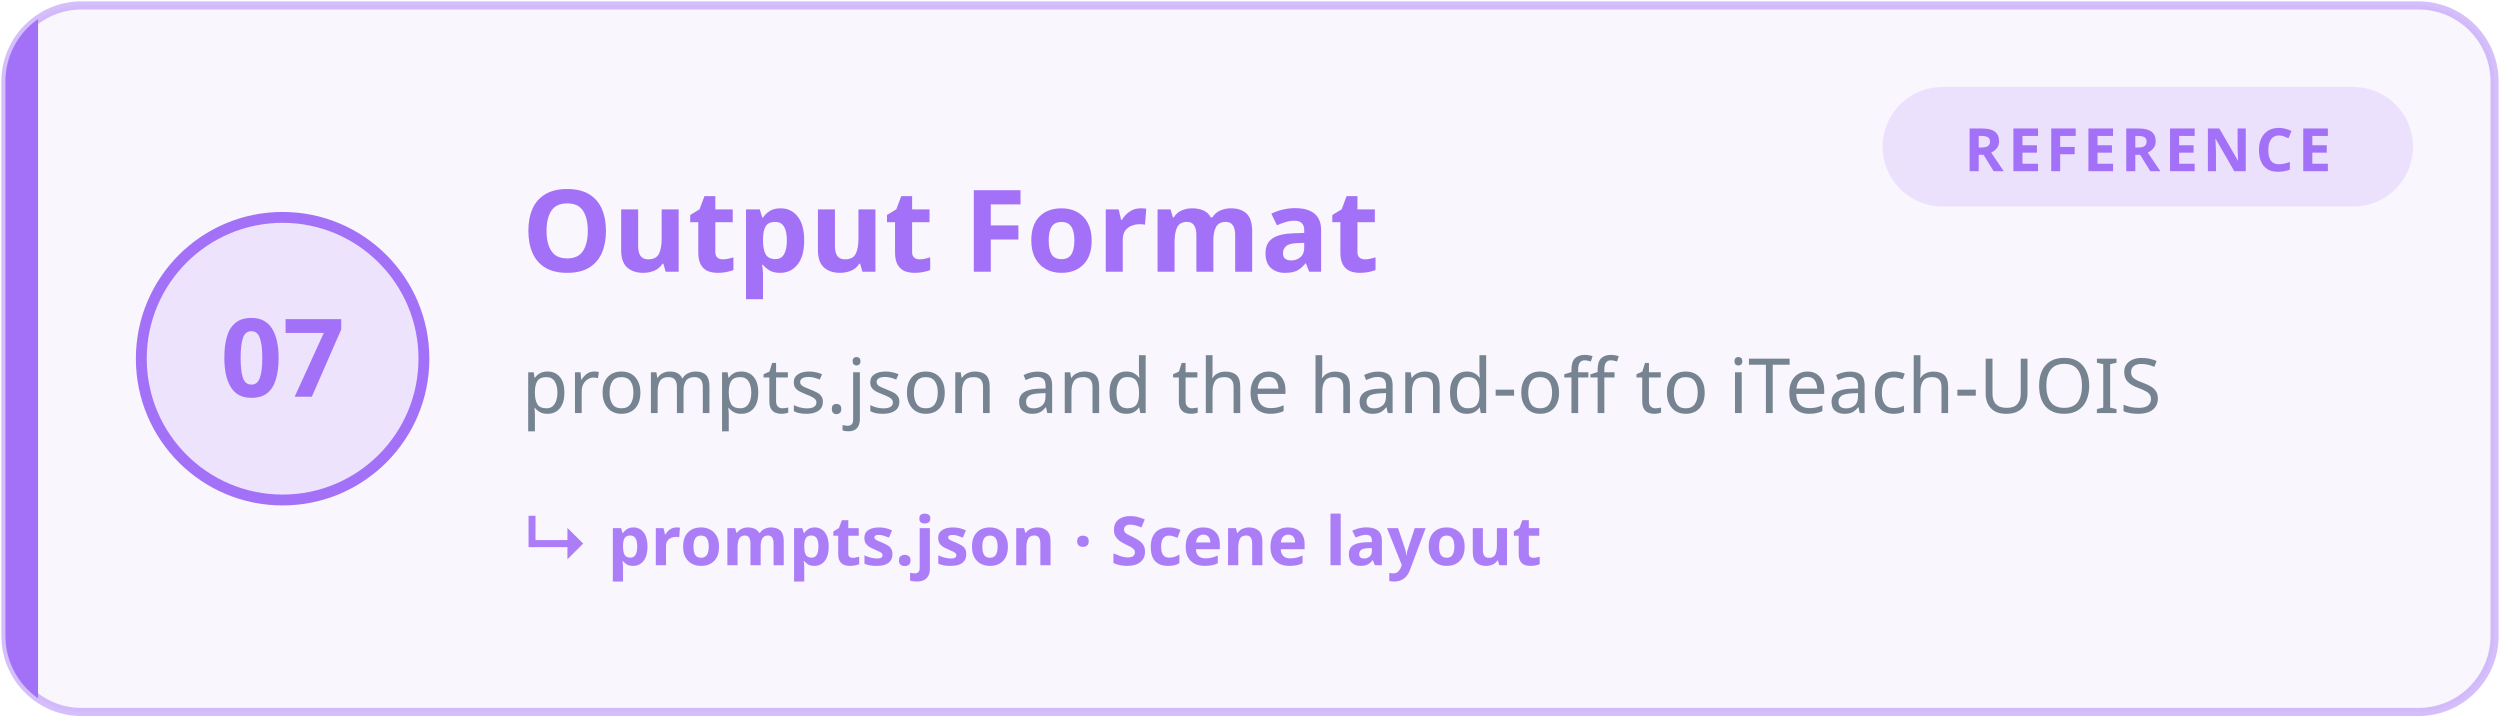
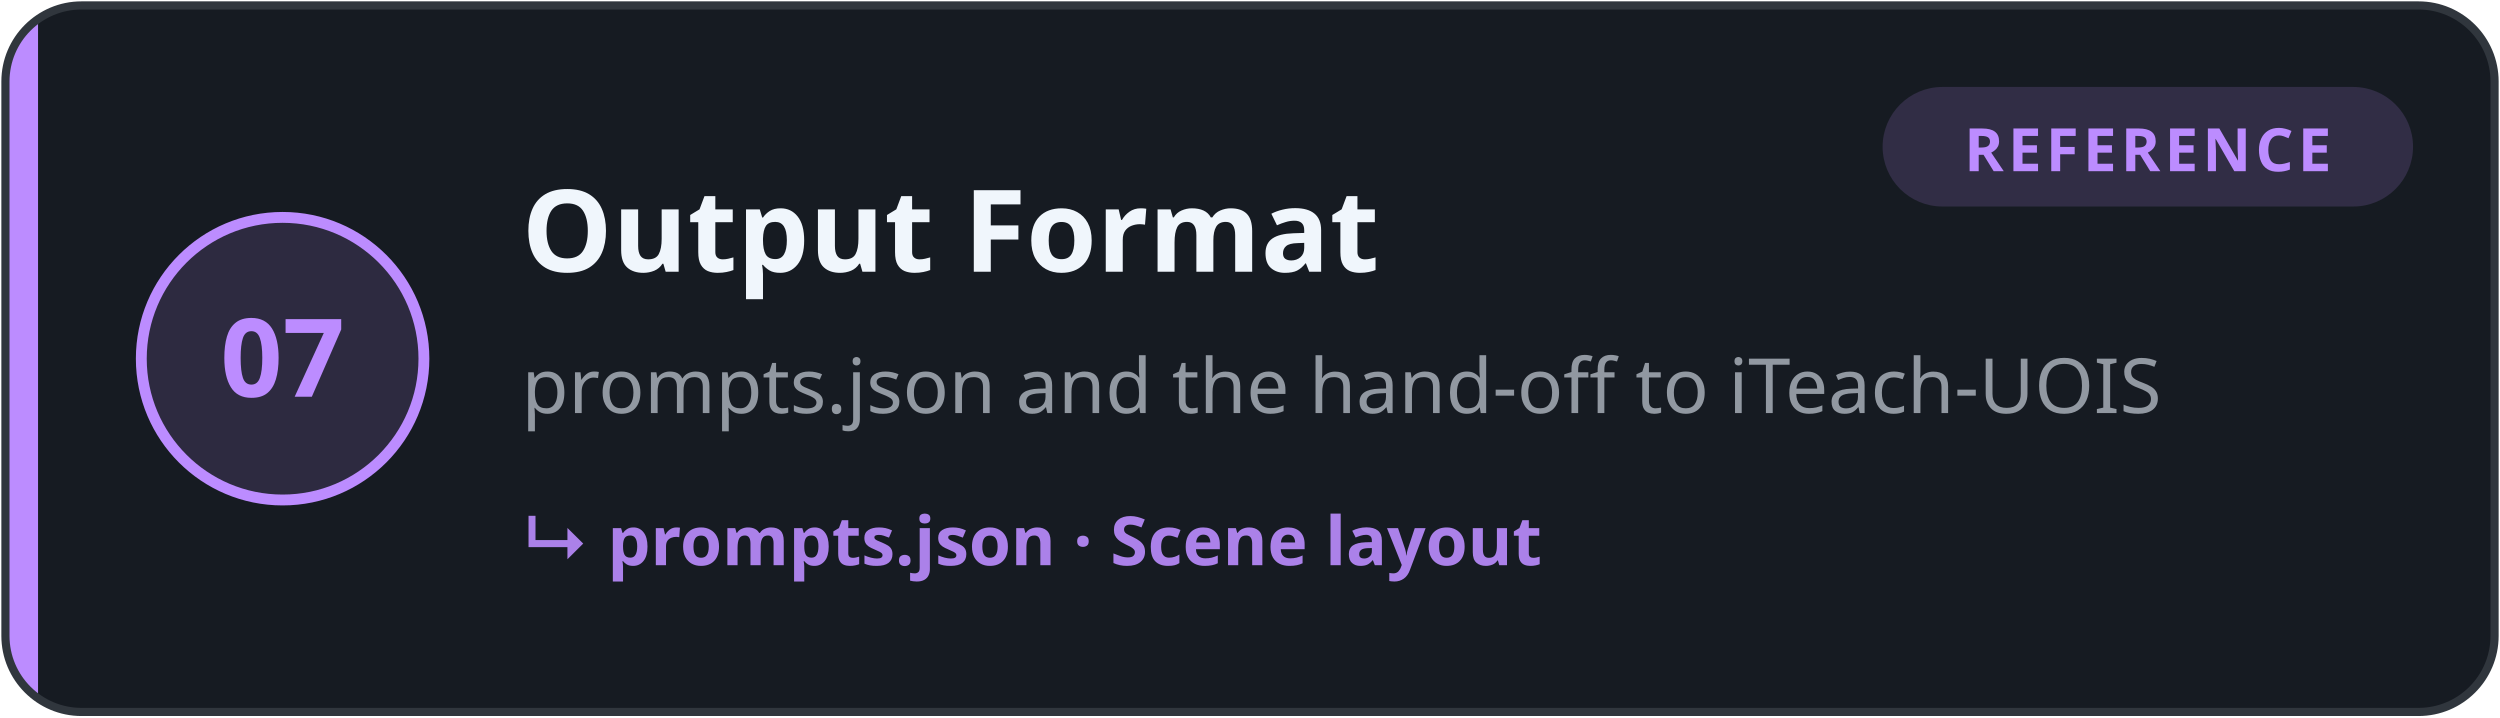
<svg xmlns="http://www.w3.org/2000/svg" width="460" height="132" viewBox="0 0 460 132">
  <defs>
    <clipPath id="card">
      <rect x="1" y="1" width="458" height="130" rx="14" />
    </clipPath>
  </defs>
-   <rect x="1" y="1" width="458" height="130" rx="14" fill="#a371f7" fill-opacity="0.06" />
-   <rect x="0" y="0" width="7" height="132" fill="#a371f7" clip-path="url(#card)" />
-   <rect x="1" y="1" width="458" height="130" rx="14" fill="none" stroke="#a371f7" stroke-opacity="0.45" stroke-width="1.5" />
-   <circle cx="52" cy="66" r="26" fill="#a371f7" fill-opacity="0.14" stroke="#a371f7" stroke-width="2" />
-   <text x="52" y="73" text-anchor="middle" font-family="-apple-system, BlinkMacSystemFont, 'Segoe UI', 'Noto Sans', Helvetica, Arial, sans-serif" font-size="20" font-weight="700" fill="#a371f7">07</text>
-   <rect x="346.4" y="16" width="97.6" height="22" rx="11" fill="#a371f7" fill-opacity="0.16" />
-   <text x="395.2" y="31.5" text-anchor="middle" font-family="-apple-system, BlinkMacSystemFont, 'Segoe UI', 'Noto Sans', Helvetica, Arial, sans-serif" font-size="11" font-weight="700" letter-spacing="0.8" fill="#a371f7">REFERENCE</text>
-   <text x="96" y="50" font-family="-apple-system, BlinkMacSystemFont, 'Segoe UI', 'Noto Sans', Helvetica, Arial, sans-serif" font-size="21" font-weight="700" fill="#a371f7">Output Format</text>
-   <text x="96" y="76" font-family="-apple-system, BlinkMacSystemFont, 'Segoe UI', 'Noto Sans', Helvetica, Arial, sans-serif" font-size="14" fill="#768390">prompts.json and the hand-off to iTeach-UOIS</text>
-   <text x="96" y="104" font-family="-apple-system, BlinkMacSystemFont, 'Segoe UI', 'Noto Sans', Helvetica, Arial, sans-serif" font-size="12.5" font-weight="600" fill="#a371f7" fill-opacity="0.9">↳ prompts.json · Scene layout</text>
+   <rect x="1" y="1" width="458" height="130" rx="14" fill="#161b22" />
+   <rect x="0" y="0" width="7" height="132" fill="#bc8cff" clip-path="url(#card)" />
+   <rect x="1" y="1" width="458" height="130" rx="14" fill="none" stroke="#30363d" stroke-width="1.5" />
+   <circle cx="52" cy="66" r="26" fill="#bc8cff" fill-opacity="0.14" stroke="#bc8cff" stroke-width="2" />
+   <text x="52" y="73" text-anchor="middle" font-family="-apple-system, BlinkMacSystemFont, 'Segoe UI', 'Noto Sans', Helvetica, Arial, sans-serif" font-size="20" font-weight="700" fill="#bc8cff">07</text>
+   <rect x="346.4" y="16" width="97.6" height="22" rx="11" fill="#bc8cff" fill-opacity="0.16" />
+   <text x="395.2" y="31.5" text-anchor="middle" font-family="-apple-system, BlinkMacSystemFont, 'Segoe UI', 'Noto Sans', Helvetica, Arial, sans-serif" font-size="11" font-weight="700" letter-spacing="0.8" fill="#bc8cff">REFERENCE</text>
+   <text x="96" y="50" font-family="-apple-system, BlinkMacSystemFont, 'Segoe UI', 'Noto Sans', Helvetica, Arial, sans-serif" font-size="21" font-weight="700" fill="#f0f6fc">Output Format</text>
+   <text x="96" y="76" font-family="-apple-system, BlinkMacSystemFont, 'Segoe UI', 'Noto Sans', Helvetica, Arial, sans-serif" font-size="14" fill="#9198a1">prompts.json and the hand-off to iTeach-UOIS</text>
+   <text x="96" y="104" font-family="-apple-system, BlinkMacSystemFont, 'Segoe UI', 'Noto Sans', Helvetica, Arial, sans-serif" font-size="12.5" font-weight="600" fill="#bc8cff" fill-opacity="0.9">↳ prompts.json · Scene layout</text>
</svg>
